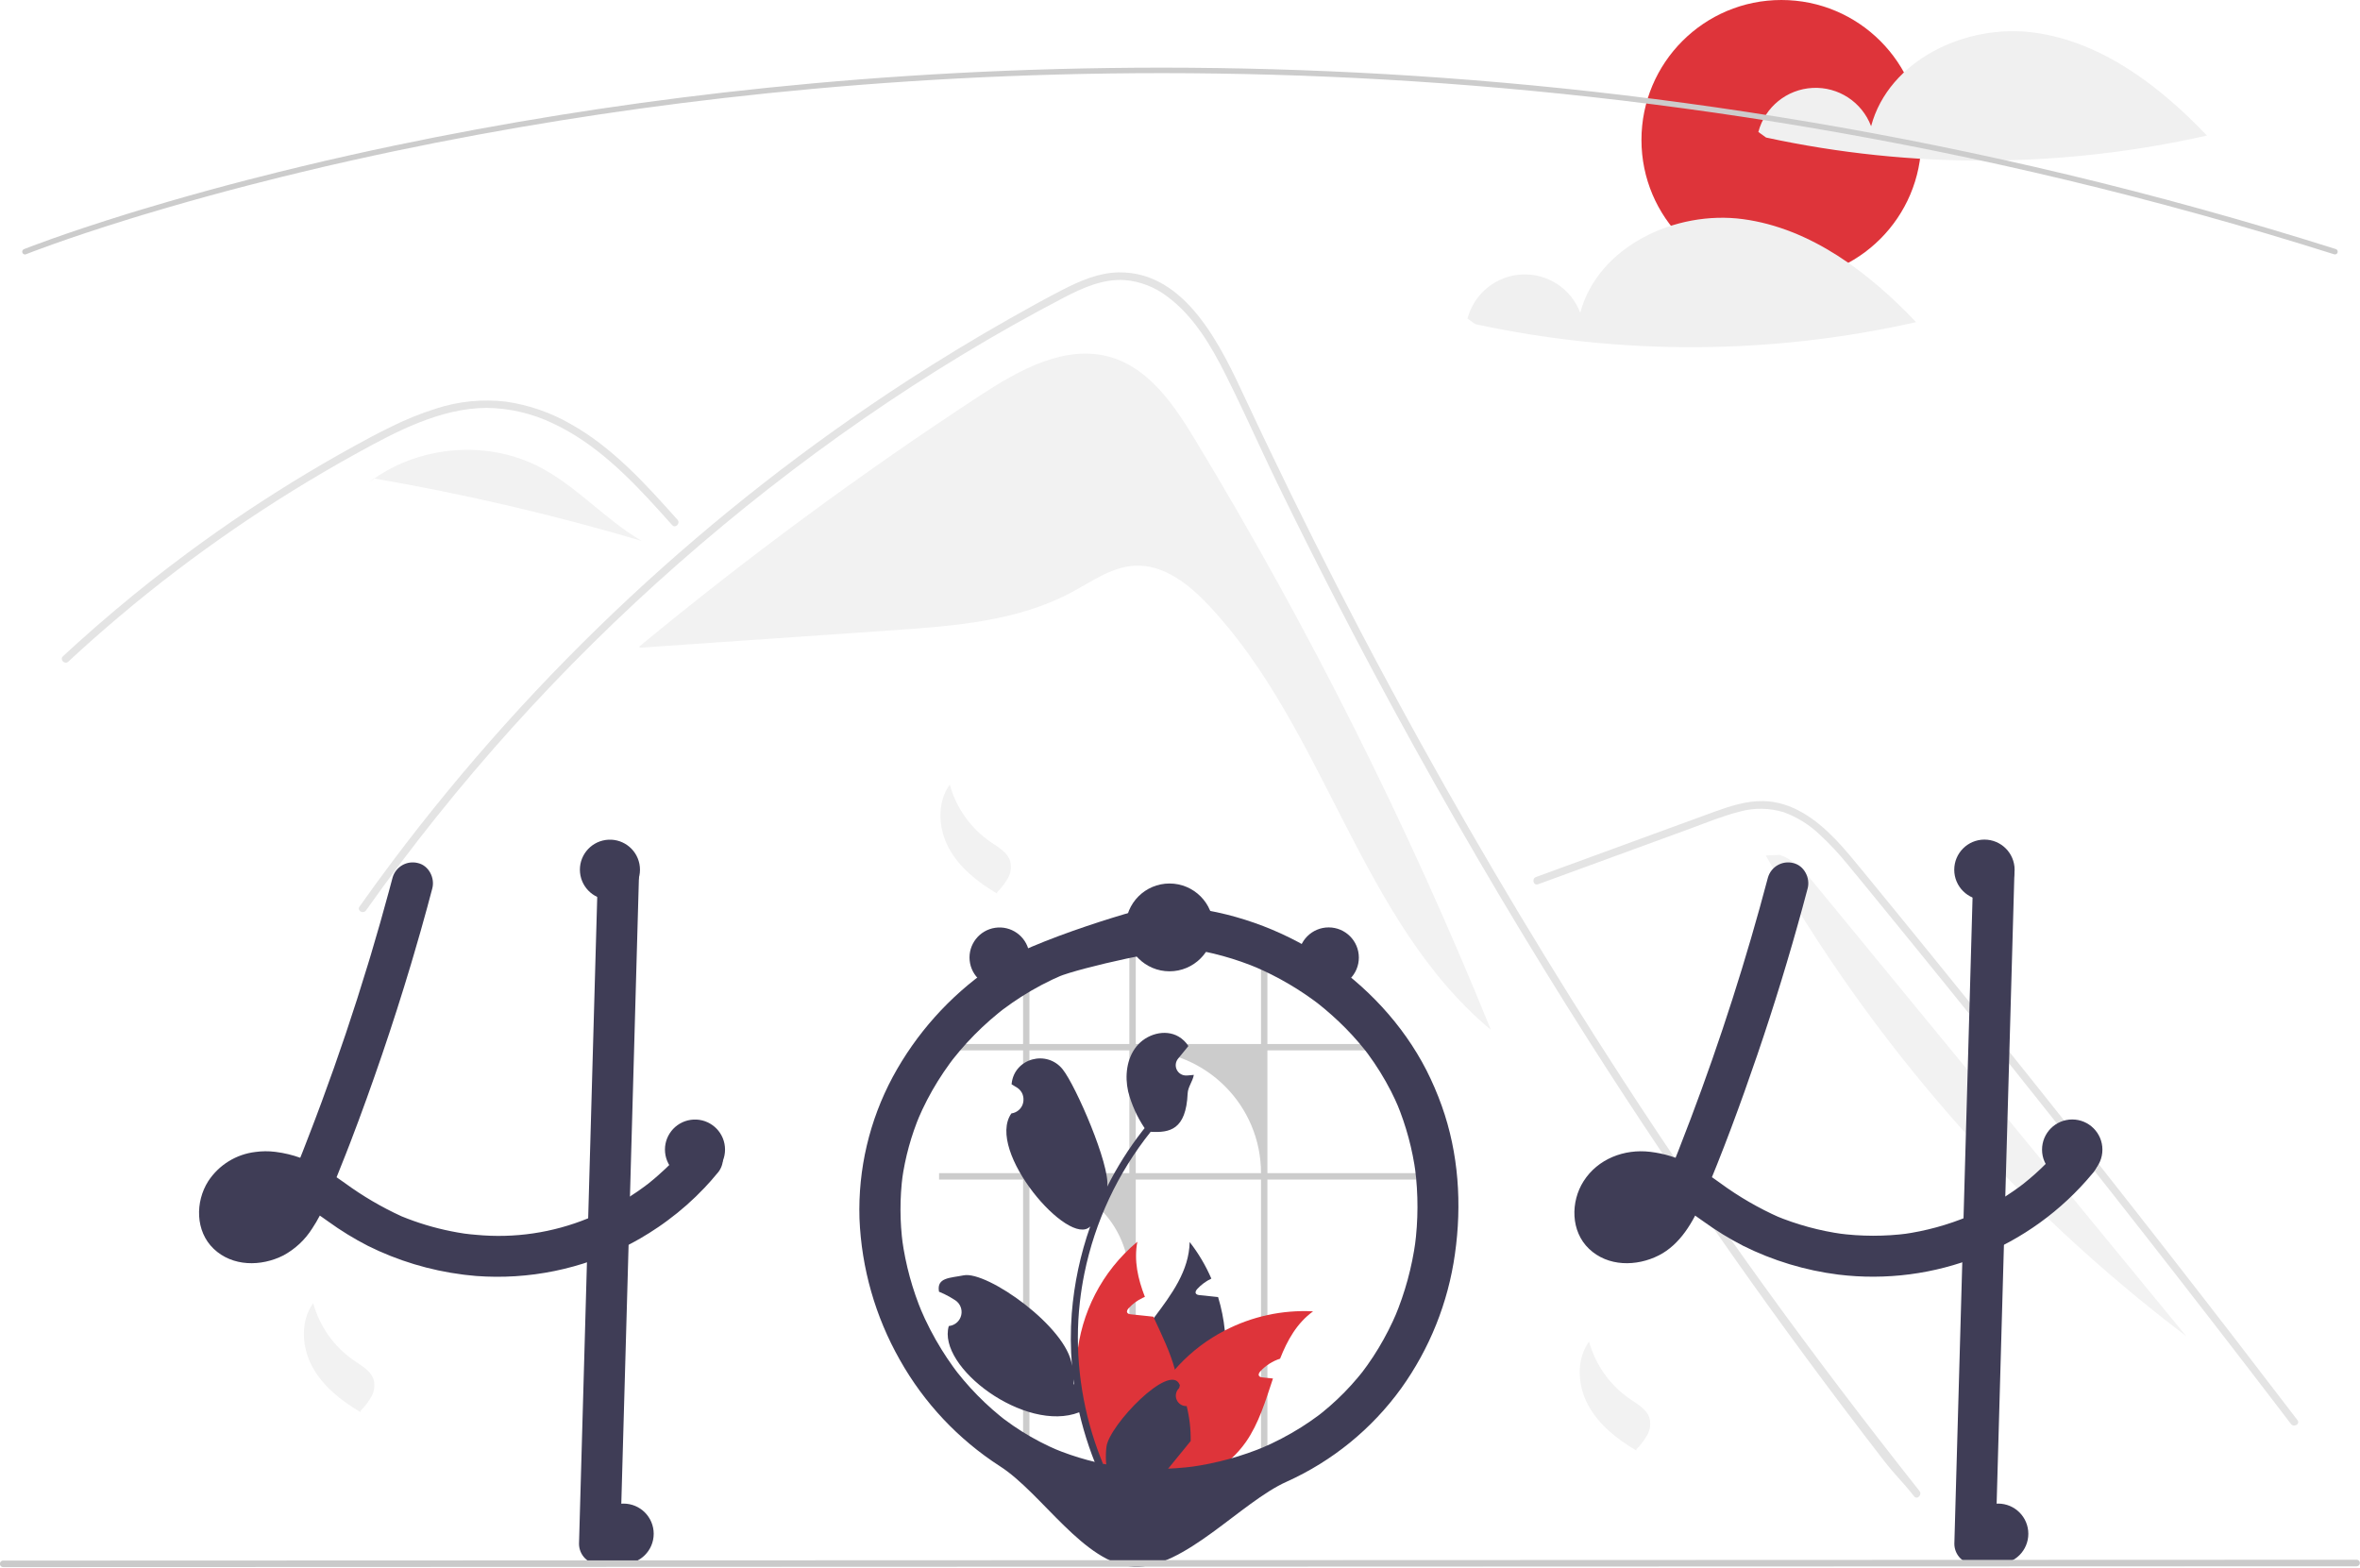
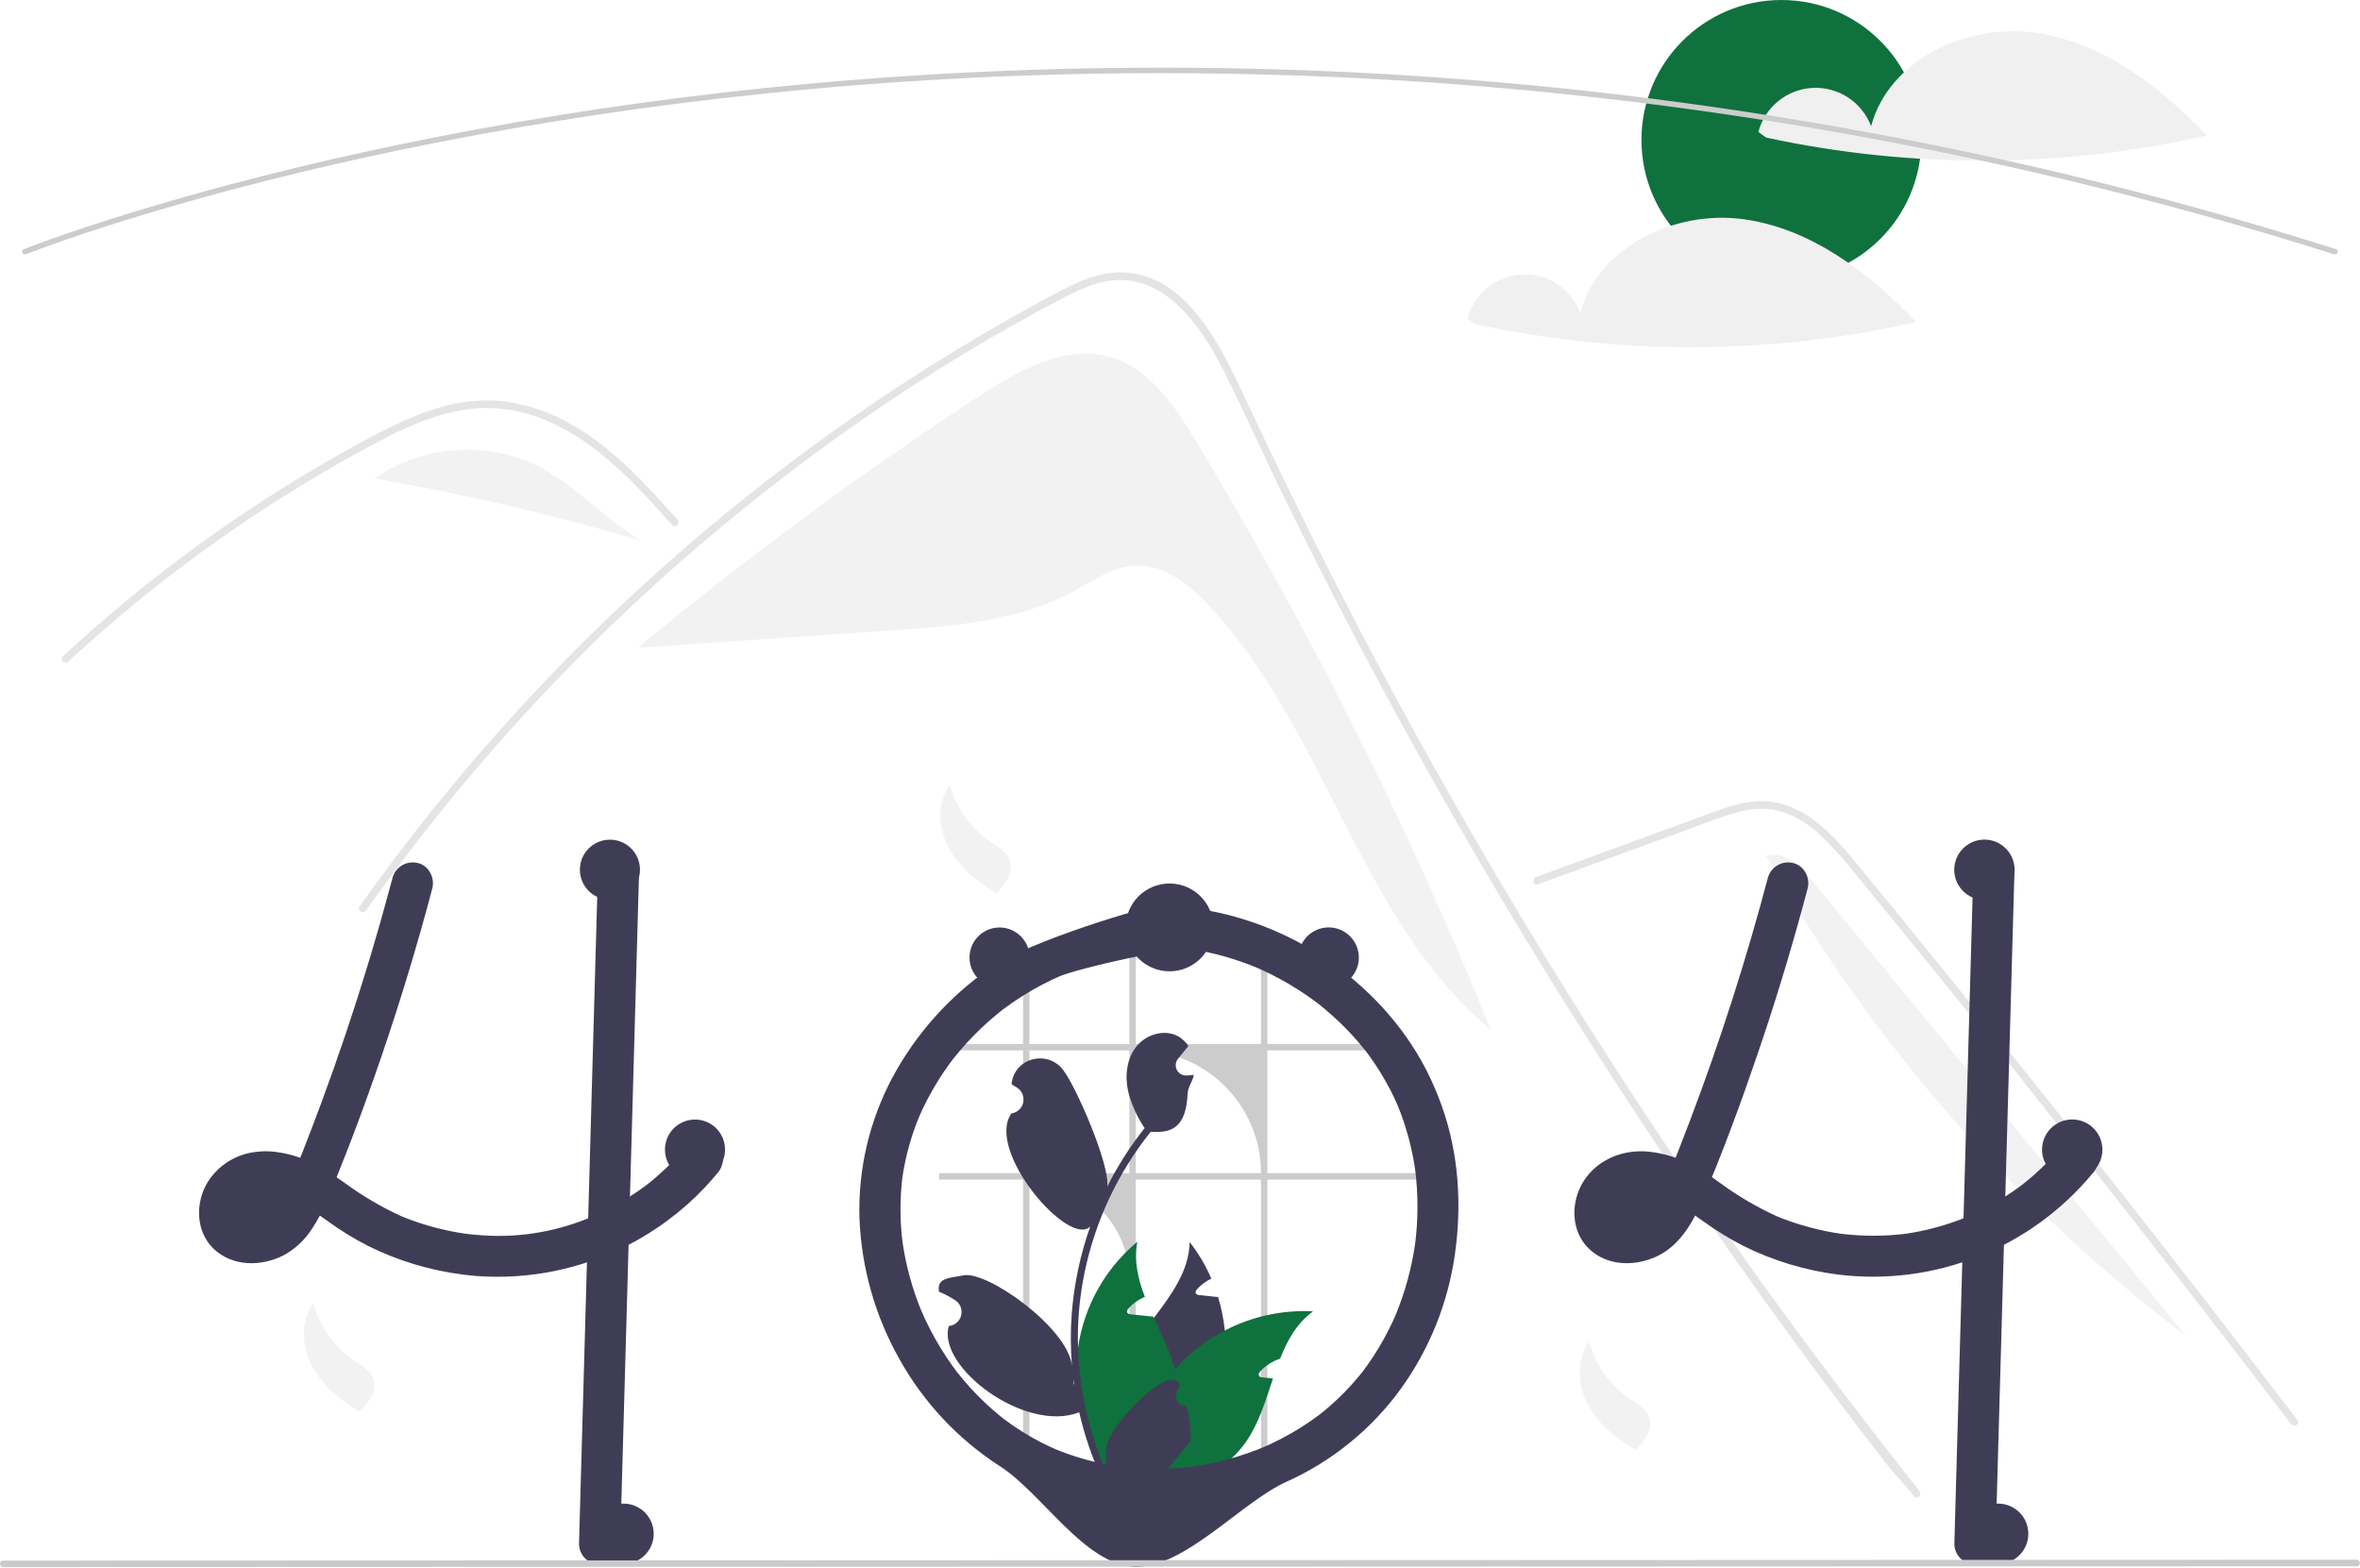
<svg xmlns="http://www.w3.org/2000/svg" data-name="Layer 1" width="860.131" height="571.148" viewBox="0 0 860.131 571.148">
  <path d="M605.67,324.953c-7.669-12.684-16.757-26.228-30.99-30.37-16.482-4.796-33.413,4.732-47.775,14.135a1392.157,1392.157,0,0,0-123.893,91.283l.043.492q46.226-3.188,92.451-6.376c22.265-1.535,45.296-3.283,64.972-13.816,7.467-3.997,14.745-9.336,23.206-9.708,10.512-.462,19.677,6.879,26.88,14.549,42.607,45.371,54.937,114.754,102.738,154.616A1516.995,1516.995,0,0,0,605.67,324.953Z" transform="translate(-169.9343 -164.426)" fill="#f2f2f2" />
  <path d="M867.571,709.781c-4.712-5.95-6.637-7.343-11.285-13.348q-56.764-73.416-106.708-151.792-33.924-53.23-64.483-108.504-14.549-26.278-28.3-52.969-10.67-20.695-20.865-41.638c-1.944-3.988-3.832-7.994-5.711-12.009-4.428-9.442-8.773-18.93-13.439-28.244-5.317-10.616-11.789-21.745-21.553-28.877a29.405,29.405,0,0,0-15.319-5.895c-7.948-.513-15.282,2.769-22.176,6.353-50.439,26.301-97.659,59.276-140.37,96.798A730.778,730.778,0,0,0,303.322,496.247c-1.008,1.439-3.392.064-2.374-1.384q6.009-8.498,12.257-16.813A734.817,734.817,0,0,1,500.805,303.064q18.248-11.826,37.183-22.542c6.362-3.603,12.752-7.16,19.251-10.497,6.371-3.273,13.137-6.215,20.416-6.325,24.77-.385,37.595,27.667,46.405,46.542q4.153,8.911,8.406,17.766,16.075,33.621,33.387,66.628,10.685,20.379,21.837,40.52,34.707,62.718,73.779,122.897c34.506,53.143,68.737,100.089,108.046,149.785C870.596,709.213,868.662,711.175,867.571,709.781Z" transform="translate(-169.9343 -164.426)" fill="#e4e4e4" />
  <path d="M414.916,355.804c-1.439-1.604-2.869-3.209-4.318-4.813-11.422-12.633-23.679-25.118-39.364-32.361a57.11,57.11,0,0,0-23.927-5.546c-8.562.028-16.932,2.273-24.843,5.418-3.74,1.494-7.398,3.19-11.001,4.996-4.116,2.072-8.159,4.281-12.183,6.509q-11.331,6.27-22.368,13.091-21.961,13.572-42.546,29.216-10.671,8.113-20.902,16.758-9.516,8.031-18.646,16.492c-1.302,1.201-3.245-.743-1.944-1.943,1.604-1.494,3.227-2.979,4.85-4.446q6.875-6.215,13.971-12.193,12.939-10.918,26.549-20.993,21.163-15.676,43.783-29.225,11.304-6.765,22.918-12.963c2.338-1.247,4.703-2.466,7.096-3.621a113.116,113.116,0,0,1,16.868-6.866,60.006,60.006,0,0,1,25.476-2.503,66.327,66.327,0,0,1,23.505,8.131c15.401,8.608,27.346,21.919,38.97,34.909C418.033,355.171,416.099,357.124,414.916,355.804Z" transform="translate(-169.9343 -164.426)" fill="#e4e4e4" />
  <path d="M730.477,486.711l36.905-13.498,18.323-6.702c5.968-2.183,11.921-4.667,18.09-6.23a28.539,28.539,0,0,1,16.374.209,37.738,37.738,0,0,1,12.771,7.917,103.64,103.64,0,0,1,10.475,11.186c3.989,4.794,7.92,9.639,11.868,14.467q24.441,29.891,48.563,60.041,24.121,30.15,47.92,60.556,23.857,30.48,47.385,61.216,2.882,3.765,5.76,7.534c1.06,1.388,3.449.02,2.375-1.388Q983.582,650.974,959.549,620.184q-24.092-30.864-48.516-61.466-24.424-30.601-49.179-60.937-6.167-7.558-12.354-15.099c-3.48-4.241-6.92-8.527-10.736-12.474-7.005-7.245-15.758-13.648-26.234-13.822-6.16-.102-12.121,1.852-17.844,3.923-6.17,2.232-12.325,4.506-18.486,6.759l-37.163,13.592-9.291,3.398c-1.649.603-.937,3.262.731,2.652Z" transform="translate(-169.9343 -164.426)" fill="#e4e4e4" />
  <path d="M366.377,334.526c-18.754-9.639-42.771-7.751-60.005,4.291a855.847,855.847,0,0,1,97.371,22.726C390.46,353.759,380.07,341.563,366.377,334.526Z" transform="translate(-169.9343 -164.426)" fill="#f2f2f2" />
  <path d="M306.188,338.784l-3.61,2.935c1.221-1.027,2.491-1.99,3.795-2.901C306.311,338.807,306.249,338.795,306.188,338.784Z" transform="translate(-169.9343 -164.426)" fill="#f2f2f2" />
  <path d="M831.549,486.846c-3.633-4.422-7.56-9.052-12.994-10.848l-5.073.2A575.436,575.436,0,0,0,966.749,651.418Q899.149,569.132,831.549,486.846Z" transform="translate(-169.9343 -164.426)" fill="#f2f2f2" />
  <path d="M516.084,450.367A37.481,37.481,0,0,0,531.015,471.325c2.82,1.92,6.157,3.762,7.122,7.035a8.379,8.379,0,0,1-.874,6.15,24.884,24.884,0,0,1-3.861,5.041l-.137.512c-6.998-4.147-13.656-9.393-17.522-16.551s-4.406-16.539.341-23.145" transform="translate(-169.9343 -164.426)" fill="#f2f2f2" />
  <path d="M749.084,653.367A37.481,37.481,0,0,0,764.015,674.325c2.82,1.92,6.157,3.762,7.122,7.035a8.379,8.379,0,0,1-.874,6.15,24.884,24.884,0,0,1-3.861,5.041l-.137.512c-6.998-4.147-13.656-9.393-17.522-16.551s-4.406-16.539.341-23.145" transform="translate(-169.9343 -164.426)" fill="#f2f2f2" />
  <path d="M284.084,639.367A37.481,37.481,0,0,0,299.015,660.325c2.82,1.92,6.157,3.762,7.122,7.035a8.379,8.379,0,0,1-.874,6.15,24.884,24.884,0,0,1-3.861,5.041l-.137.512c-6.998-4.147-13.656-9.393-17.522-16.551s-4.406-16.539.341-23.145" transform="translate(-169.9343 -164.426)" fill="#f2f2f2" />
-   <circle cx="649.249" cy="51" r="51" fill="#de343a" />
+   <circle cx="649.249" cy="51" r="51" fill="#0f713e" />
  <path d="M911.219,176.296c-24.717-3.341-52.935,10.019-59.341,34.124a21.597,21.597,0,0,0-41.094,2.109l2.83,2.027a372.275,372.275,0,0,0,160.659-.726C957.079,195.76,935.935,179.637,911.219,176.296Z" transform="translate(-169.9343 -164.426)" fill="#f0f0f0" />
  <path d="M805.219,244.296c-24.717-3.341-52.935,10.019-59.341,34.124a21.597,21.597,0,0,0-41.094,2.109l2.83,2.027a372.275,372.275,0,0,0,160.659-.726C851.079,263.76,829.935,247.637,805.219,244.296Z" transform="translate(-169.9343 -164.426)" fill="#f0f0f0" />
  <path d="M1020.946,257.154a.982.982,0,0,1-.302-.047C756.237,173.489,523.199,184.424,374.264,208.321c-20.269,3.251-40.591,7.006-60.404,11.161-5.058,1.06-10.306,2.195-15.597,3.378-6.319,1.407-12.554,2.856-18.532,4.306q-3.873.917-7.595,1.849c-3.758.928-7.572,1.895-11.66,2.957-4.568,1.178-9.209,2.413-13.797,3.672a.442.442,0,0,1-.051.015l0.0.001c-5.183,1.415-10.338,2.871-15.323,4.325-2.698.779-5.304,1.548-7.799,2.307-.279.077-.526.151-.776.228l-.536.163c-.311.095-.617.188-.924.275l-.02.006 0.0.001-.812.252c-.968.293-1.912.579-2.841.864-24.545,7.566-38.038,12.949-38.171,13.002a1,1,0,1,1-.744-1.856c.134-.053,13.693-5.463,38.328-13.058.932-.286,1.879-.572,2.85-.866l.754-.234c.026-.01.052-.018.078-.025.305-.087.61-.18.919-.273l.537-.163c.268-.081.531-.161.801-.235,2.479-.754,5.093-1.524,7.798-2.307,4.987-1.455,10.147-2.911,15.334-4.328.016-.006.033-.01.049-.015v-.001c4.604-1.263,9.263-2.503,13.845-3.685,4.094-1.063,7.915-2.032,11.68-2.962q3.738-.93,7.609-1.853c5.985-1.451,12.233-2.902,18.563-4.312,5.299-1.184,10.556-2.322,15.622-3.383,19.843-4.162,40.198-7.923,60.497-11.179C523.096,182.415,756.467,171.463,1021.246,255.201a1.0 1,0,0,1-.301,1.953Z" transform="translate(-169.9343 -164.426)" fill="#ccc" />
  <path d="M432.923,584.266a6.729,6.729,0,0,0-1.7-2.67,6.43,6.43,0,0,0-.92-.71c-2.61-1.74-6.51-2.13-8.99,0a5.81,5.81,0,0,0-.69.71q-1.11,1.365-2.28,2.67c-1.28,1.46-2.59,2.87-3.96,4.24-.39.38-.78.77-1.18,1.15-.23.23-.46.45-.69.67-.88.84-1.78,1.65-2.69,2.45-.48.43-.96.85-1.45,1.26-.73.61-1.46,1.22-2.2,1.81-.07.05-.14.1-.21.16-.02.01-.03.03-.05.04-.01,0-.02,0-.03.02a.179.179,0,0,0-.07.05c-.22.15-.37.25-.48.34.04-.02.08-.05.12-.07-.18.14-.37.28-.55.42-1.75,1.29-3.54,2.53-5.37,3.69a99.21,99.21,0,0,1-14.22,7.55c-.33.13-.67.27-1.01.4a85.97,85.97,0,0,1-40.85,6.02q-2.13-.165-4.26-.45c-1.64-.24-3.27-.53-4.89-.86a97.932,97.932,0,0,1-18.02-5.44,118.652,118.652,0,0,1-20.66-12.12c-1-.71-2.01-1.42-3.02-2.11,1.15-2.82,2.28-5.64,3.38-8.48.55-1.37,1.08-2.74,1.6-4.12,4.09-10.63,7.93-21.36,11.61-32.13q5.58-16.365,10.53-32.92.51-1.68.99-3.36,2.595-8.745,4.98-17.53c.15-.57.31-1.13.45-1.7q.69-2.52,1.35-5.04c1-3.79-1.26-8.32-5.24-9.23a7.634,7.634,0,0,0-9.22,5.24c-.43,1.62-.86,3.23-1.3,4.85q-3.165,11.745-6.66,23.41-.51,1.68-1.02,3.36-7.71,25.41-16.93,50.31-1.11,3.015-2.25,6.01c-.37.98-.74,1.96-1.12,2.94-.73,1.93-1.48,3.86-2.23,5.79-.43,1.13-.87,2.26-1.31,3.38-.29.71-.57,1.42-.85,2.12a41.809,41.809,0,0,0-8.81-2.12l-.48-.06a27.397,27.397,0,0,0-7.01.06,23.914,23.914,0,0,0-17.24,10.66c-4.77,7.51-4.71,18.25,1.98,24.63,6.89,6.57,17.32,6.52,25.43,2.41a28.351,28.351,0,0,0,10.52-9.86,50.569,50.569,0,0,0,2.74-4.65c.21.14.42.28.63.43.8.56,1.6,1.13,2.39,1.69a111.738,111.738,0,0,0,14.51,8.91,108.359,108.359,0,0,0,34.62,10.47c.27.03.53.07.8.1,1.33.17,2.67.3,4.01.41a103.782,103.782,0,0,0,55.58-11.36q2.175-1.125,4.31-2.36,3.315-1.92,6.48-4.08c1.15-.78,2.27-1.57,3.38-2.4a101.042,101.042,0,0,0,13.51-11.95q2.355-2.475,4.51-5.11a8.061,8.061,0,0,0,2.2-5.3A7.564,7.564,0,0,0,432.923,584.266Zm-165.59,23.82c.21-.15.42-.31.62-.47C267.893,607.766,267.603,607.936,267.333,608.086Zm3.21-3.23c-.23.26-.44.52-.67.78a23.366,23.366,0,0,1-2.25,2.2c-.11.1-.23.2-.35.29a.01.01,0,0,0-.01.01,3.804,3.804,0,0,0-.42.22q-.645.39-1.32.72a17.005,17.005,0,0,1-2.71.75,16.799,16.799,0,0,1-2.13.02h-.02a14.823,14.823,0,0,1-1.45-.4c-.24-.12-.47-.26-.7-.4-.09-.08-.17-.16-.22-.21a2.44,2.44,0,0,1-.27-.29.01.01,0,0,0-.01-.01c-.11-.2-.23-.4-.34-.6a.031.031,0,0,1-.01-.02c-.08-.25-.15-.51-.21-.77a12.511,12.511,0,0,1,.01-1.37,13.467,13.467,0,0,1,.54-1.88,11.068,11.068,0,0,1,.69-1.26c.02-.04.12-.2.23-.38.01-.01.01-.01.01-.02.15-.17.3-.35.46-.51.27-.3.56-.56.85-.83a18.022,18.022,0,0,1,1.75-1.01,19.481,19.481,0,0,1,2.93-.79,24.989,24.989,0,0,1,4.41.04,30.301,30.301,0,0,1,4.1,1.01,36.945,36.945,0,0,1-2.77,4.54C270.623,604.746,270.583,604.806,270.543,604.856Zm-11.12-3.29a2.18,2.18,0,0,1-.31.39A1.409,1.409,0,0,1,259.423,601.566Z" transform="translate(-169.9343 -164.426)" fill="#3f3d56" />
  <path d="M402.863,482.136q-.135,4.71-.27,9.42-.285,10.455-.59,20.92-.315,11.775-.66,23.54-.165,6.075-.34,12.15-.465,16.365-.92,32.72c-.03,1.13-.07,2.25-.1,3.38q-.225,8.115-.45,16.23-.255,8.805-.5,17.61-.18,6.6-.37,13.21-1.35,47.895-2.7,95.79a7.648,7.648,0,0,1-7.5,7.5,7.561,7.561,0,0,1-7.5-7.5q.75-26.94,1.52-53.88.675-24.36,1.37-48.72.225-8.025.45-16.06.345-12.09.68-24.18c.03-1.13.07-2.25.1-3.38.02-.99.05-1.97.08-2.96q.66-23.475,1.32-46.96.27-9.24.52-18.49.3-10.545.6-21.08c.09-3.09.17-6.17.26-9.26a7.648,7.648,0,0,1,7.5-7.5A7.561,7.561,0,0,1,402.863,482.136Z" transform="translate(-169.9343 -164.426)" fill="#3f3d56" />
  <path d="M814.291,484.217a893.238,893.238,0,0,1-28.161,87.941c-3.007,7.946-6.083,15.877-9.371,23.712l.756-1.792a54.583,54.583,0,0,1-5.59,10.612q-.229.321-.467.636,1.166-1.49.443-.589c-.254.301-.505.602-.768.895a23.664,23.664,0,0,1-2.249,2.203q-.301.258-.612.504l.938-.729c-.109.257-.873.597-1.111.743a18.254,18.254,0,0,1-2.405,1.219l1.792-.756a19.086,19.086,0,0,1-4.231,1.161l1.994-.268a17.021,17.021,0,0,1-4.298.046l1.994.268a14.002,14.002,0,0,1-3.405-.917l1.792.756a12.012,12.012,0,0,1-1.679-.896c-.271-.177-1.105-.809-.015.025,1.133.866.146.074-.088-.156-.194-.192-.37-.4-.56-.595-.882-.905.996,1.557.397.499a18.182,18.182,0,0,1-.878-1.637l.756,1.792a11.925,11.925,0,0,1-.728-2.651l.268,1.994a13.651,13.651,0,0,1-.003-3.405l-.268,1.994a15.964,15.964,0,0,1,.995-3.68l-.756,1.792a16.729,16.729,0,0,1,1.178-2.298,6.729,6.729,0,0,1,.729-1.071c.049.016-1.269,1.513-.569.757.183-.198.354-.406.539-.602.296-.314.614-.601.926-.898,1.045-.994-1.462.966-.257.179a19.049,19.049,0,0,1,2.749-1.499l-1.792.756a20.311,20.311,0,0,1,4.995-1.34l-1.994.268a25.628,25.628,0,0,1,6.461.076l-1.994-.268a33.211,33.211,0,0,1,7.892,2.22l-1.792-.756c5.39,2.314,10.163,5.749,14.928,9.118a111.95,111.95,0,0,0,14.506,8.906,108.388,108.388,0,0,0,34.622,10.474,103.933,103.933,0,0,0,92.586-36.752,8.078,8.078,0,0,0,2.197-5.303,7.632,7.632,0,0,0-2.197-5.303c-2.752-2.526-7.949-3.239-10.607,0a95.636,95.636,0,0,1-8.107,8.727q-2.017,1.914-4.142,3.71-1.214,1.026-2.461,2.011c-.393.311-1.619,1.138.263-.197-.431.306-.845.64-1.271.955a99.269,99.269,0,0,1-20.332,11.565l1.792-.756a96.836,96.836,0,0,1-24.171,6.622l1.994-.268a97.643,97.643,0,0,1-25.754-.038l1.994.268a99.8,99.8,0,0,1-24.857-6.77l1.792.756a116.025,116.025,0,0,1-21.736-12.591,86.877,86.877,0,0,0-11.113-6.994,42.824,42.824,0,0,0-14.438-4.389c-9.439-1.111-19.057,2.566-24.246,10.72-4.776,7.505-4.714,18.244,1.974,24.625,6.888,6.572,17.318,6.517,25.436,2.406,7.817-3.959,12.513-12.185,15.815-19.942,7.431-17.455,14.01-35.314,20.14-53.263q9.097-26.637,16.499-53.813.917-3.366,1.807-6.739c1.001-3.789-1.261-8.32-5.238-9.226a7.633,7.633,0,0,0-9.226,5.238Z" transform="translate(-169.9343 -164.426)" fill="#3f3d56" />
  <path d="M889.124,482.136l-2.7,95.793-2.685,95.294-1.518,53.884a7.565,7.565,0,0,0,7.5,7.5,7.649,7.649,0,0,0,7.5-7.5l2.7-95.793,2.685-95.294,1.518-53.884a7.565,7.565,0,0,0-7.5-7.5,7.649,7.649,0,0,0-7.5,7.5Z" transform="translate(-169.9343 -164.426)" fill="#3f3d56" />
  <path d="M629.526,700.361h2.329V594.319h54.329v-2.323H631.855V547.252H673.81q-.923-1.173-1.899-2.317H631.855V515.382c-.77-.328-1.547-.645-2.329-.944V544.935h-45.652V507.07c-.782.036-1.553.09-2.329.155v37.71h-36.42V516.684c-.782.346-1.553.711-2.317,1.093V544.935h-30.616v2.317h30.616v44.744h-30.616v2.323h30.616V700.361h2.317V594.319a36.413,36.413,0,0,1,36.42,36.42v69.622h2.329V594.319h45.652Zm-84.401-108.365V547.252h36.42v44.744Zm38.749,0V547.252h.914a44.741,44.741,0,0,1,44.738,44.744Z" transform="translate(-169.9343 -164.426)" opacity="0.2" />
  <path d="M615.303,668.566a63.059,63.059,0,0,1-20.05,33.7c-.74.64-1.48,1.26-2.25,1.87q-2.805.255-5.57.52c-1.53.14-3.04.29-4.54.43l-.27.03-.19-1.64-.76-6.64a37.623,37.623,0,0,1-3.3-32.44c2.64-7.12,7.42-13.41,12.12-19.65,6.49-8.62,12.8-17.14,13.03-27.65a60.544,60.544,0,0,1,7.9,13.33,16.432,16.432,0,0,0-5.12,3.77c-.41.45-.82,1.08-.54,1.62.24.46.84.57,1.36.63,1.25.13,2.51.26,3.76.39,1,.11,2,.21,3,.32a63.99,63.99,0,0,1,2.45,12.18A61.189,61.189,0,0,1,615.303,668.566Z" transform="translate(-169.9343 -164.426)" fill="#3f3d56" />
-   <path d="M648.503,642.356c-5.9,4.29-9.35,10.46-12.03,17.26a16.628,16.628,0,0,0-7.17,4.58c-.41.45-.82,1.08-.54,1.62.24.46.84.57,1.36.63,1.25.13,2.51.26,3.76.39-2.68,8.04-5.14,16.36-9.88,23.15a36.989,36.989,0,0,1-12.03,10.91,38.492,38.492,0,0,1-4.02,1.99q-7.62.585-14.95,1.25-2.805.255-5.57.52c-1.53.14-3.04.29-4.54.43q-.015-.825,0-1.65a63.304,63.304,0,0,1,15.25-39.86c.45-.52.91-1.03,1.38-1.54a61.792,61.792,0,0,1,16.81-12.7A62.654,62.654,0,0,1,648.503,642.356Z" transform="translate(-169.9343 -164.426)" fill="#de343a" />
-   <path d="M589.163,699.526l-1.15,3.4-.58,1.73c-1.53.14-3.04.29-4.54.43l-.27.03c-1.66.17-3.31.34-4.96.51-.43-.5-.86-1.01-1.28-1.53a62.03,62.03,0,0,1,8.07-87.11c-1.32,6.91.22,13.53,2.75,20.1-.27.11-.53.22-.78.34a16.432,16.432,0,0,0-5.12,3.77c-.41.45-.82,1.08-.54,1.62.24.46.84.57,1.36.63,1.25.13,2.51.26,3.76.39,1,.11,2,.21,3,.32q.705.075,1.41.15c.07.15.13.29.2.44,2.85,6.18,5.92,12.39,7.65,18.83a43.666,43.666,0,0,1,1.02,4.91A37.604,37.604,0,0,1,589.163,699.526Z" transform="translate(-169.9343 -164.426)" fill="#de343a" />
+   <path d="M648.503,642.356c-5.9,4.29-9.35,10.46-12.03,17.26a16.628,16.628,0,0,0-7.17,4.58c-.41.45-.82,1.08-.54,1.62.24.46.84.57,1.36.63,1.25.13,2.51.26,3.76.39-2.68,8.04-5.14,16.36-9.88,23.15a36.989,36.989,0,0,1-12.03,10.91,38.492,38.492,0,0,1-4.02,1.99q-7.62.585-14.95,1.25-2.805.255-5.57.52c-1.53.14-3.04.29-4.54.43q-.015-.825,0-1.65a63.304,63.304,0,0,1,15.25-39.86c.45-.52.91-1.03,1.38-1.54a61.792,61.792,0,0,1,16.81-12.7A62.654,62.654,0,0,1,648.503,642.356Z" transform="translate(-169.9343 -164.426)" fill="#0f713e" />
+   <path d="M589.163,699.526l-1.15,3.4-.58,1.73c-1.53.14-3.04.29-4.54.43l-.27.03c-1.66.17-3.31.34-4.96.51-.43-.5-.86-1.01-1.28-1.53a62.03,62.03,0,0,1,8.07-87.11c-1.32,6.91.22,13.53,2.75,20.1-.27.11-.53.22-.78.34a16.432,16.432,0,0,0-5.12,3.77c-.41.45-.82,1.08-.54,1.62.24.46.84.57,1.36.63,1.25.13,2.51.26,3.76.39,1,.11,2,.21,3,.32q.705.075,1.41.15c.07.15.13.29.2.44,2.85,6.18,5.92,12.39,7.65,18.83a43.666,43.666,0,0,1,1.02,4.91A37.604,37.604,0,0,1,589.163,699.526Z" transform="translate(-169.9343 -164.426)" fill="#0f713e" />
  <path d="M689.821,554.487c-8.609-16.792-21.946-30.921-37.632-41.304a114.237,114.237,0,0,0-52.563-18.38q-3.69-.335-7.399-.393c-2.921-.044-46.866,12.632-61.587,22.982a114.295,114.295,0,0,0-35.333,39.527,102.5,102.5,0,0,0-12.126,51.633,113.564,113.564,0,0,0,14.703,51.476,110.475,110.475,0,0,0,36.444,38.746C549.667,708.561,565.074,734.51,583.183,735.426c18.246.923,39.054-23.555,55.695-30.987a104.425,104.425,0,0,0,41.726-34.005,110.25,110.25,0,0,0,19.599-48.948c2.574-18.083,1.374-36.733-4.801-54.016a111.86,111.86,0,0,0-5.58-12.983c-1.78-3.505-6.996-4.796-10.261-2.691a7.68,7.68,0,0,0-2.691,10.261q1.568,3.088,2.915,6.278l-.756-1.792a101.151,101.151,0,0,1,6.876,25.538l-.268-1.994a109.229,109.229,0,0,1-.066,28.683l.268-1.994a109.734,109.734,0,0,1-7.555,27.674l.756-1.792a104.212,104.212,0,0,1-6.672,13.098q-1.923,3.186-4.081,6.222c-.632.888-1.283,1.761-1.939,2.631-.856,1.136,1.167-1.483.282-.369-.151.19-.3.38-.452.569q-.681.852-1.382,1.688a93.613,93.613,0,0,1-10.176,10.384q-1.366,1.192-2.778,2.331c-.469.378-.932.773-1.421,1.125.019-.013,1.58-1.199.656-.511-.29.216-.579.436-.87.652q-2.91,2.156-5.974,4.092a103.485,103.485,0,0,1-14.756,7.713l1.792-.756a109.215,109.215,0,0,1-27.597,7.552l1.994-.268a108.154,108.154,0,0,1-28.589.051l1.994.268a99.835,99.835,0,0,1-25.095-6.784l1.792.756a93.643,93.643,0,0,1-13.416-6.991q-3.174-2-6.184-4.247c-.286-.214-.57-.43-.855-.645-.915-.691.658.51.67.518a19.169,19.169,0,0,1-1.535-1.225q-1.454-1.184-2.861-2.422a101.989,101.989,0,0,1-10.493-10.709q-1.213-1.434-2.374-2.911c-.335-.426-.947-1.29.404.529-.178-.239-.362-.474-.542-.712q-.647-.858-1.276-1.728-2.203-3.048-4.188-6.246a109.29,109.29,0,0,1-7.805-15.108l.756,1.792a106.588,106.588,0,0,1-7.34-26.837l.268,1.994a97.866,97.866,0,0,1-.048-25.636l-.268,1.994A94.673,94.673,0,0,1,505.276,570.55l-.756,1.792a101.557,101.557,0,0,1,7.195-13.856q2.066-3.323,4.378-6.485.525-.718,1.062-1.428c.324-.428,1.215-1.493-.305.388.149-.184.293-.374.439-.56q1.269-1.608,2.6-3.165A107.402,107.402,0,0,1,530.772,536.215q1.474-1.292,2.995-2.529.691-.562,1.391-1.113c.187-.147.376-.291.562-.439-1.997,1.59-.555.433-.102.093q3.134-2.348,6.435-4.461a103.644,103.644,0,0,1,15.387-8.108l-1.792.756c7.76-3.258,42.141-10.949,48.394-10.11l-1.994-.268A106.225,106.225,0,0,1,628.768,517.419l-1.792-.756a110.313,110.313,0,0,1,12.6,6.329q3.043,1.784,5.967,3.763,1.384.937,2.738,1.915.677.489,1.346.989c.248.185.494.373.741.558,1.039.779-1.431-1.128-.342-.267a110.843,110.843,0,0,1,10.368,9.253q2.401,2.445,4.637,5.045,1.147,1.334,2.246,2.708c.364.455,1.605,2.101.084.085.372.493.747.982,1.114,1.479a97.977,97.977,0,0,1,8.392,13.538c1.793,3.498,6.987,4.802,10.261,2.691A7.677,7.677,0,0,0,689.821,554.487Z" transform="translate(-169.9343 -164.426)" fill="#3f3d56" />
  <path d="M602.431,676.882a3.78,3.78,0,0,1-2.739-6.551c.095-.379.164-.651.259-1.03q-.051-.124-.103-.247c-3.48-8.298-25.685,14.833-26.645,22.632a30.029,30.029,0,0,0,.527,10.328A120.392,120.392,0,0,1,562.778,652.01a116.202,116.202,0,0,1,.721-12.963q.597-5.293,1.657-10.511a121.787,121.787,0,0,1,24.151-51.616c6.874.384,12.898-.663,13.48-13.985.103-2.37,1.861-4.422,2.248-6.756-.656.086-1.323.14-1.979.183-.204.011-.42.021-.624.032l-.077.003a3.745,3.745,0,0,1-3.076-6.101q.425-.523.851-1.046c.43-.538.871-1.065,1.302-1.603a1.865,1.865,0,0,0,.14-.161c.495-.613.99-1.216,1.485-1.829a10.829,10.829,0,0,0-3.55-3.432c-4.959-2.905-11.801-.893-15.384,3.593-3.593,4.486-4.271,10.779-3.023,16.384a43.398,43.398,0,0,0,6.003,13.383c-.269.344-.549.678-.818,1.022a122.574,122.574,0,0,0-12.794,20.268c1.016-7.939-11.412-36.608-16.218-42.681-5.773-7.294-17.611-4.111-18.628,5.136q-.015.134-.029.268,1.071.604,2.096,1.282a5.127,5.127,0,0,1-2.067,9.33l-.105.016c-9.556,13.644,21.077,49.155,28.745,41.181a125.11,125.11,0,0,0-6.734,31.693,118.664,118.664,0,0,0,.086,19.16l-.032-.226C558.902,648.154,529.674,627.514,521.139,629.233c-4.917.99-9.76.765-9.013,5.725q.018.119.036.237a34.442,34.442,0,0,1,3.862,1.861q1.071.604,2.096,1.282a5.127,5.127,0,0,1-2.067,9.33l-.105.016c-.075.011-.14.022-.215.032-4.35,14.966,27.907,39.12,47.518,31.435h.011a125.075,125.075,0,0,0,8.402,24.528H601.679c.108-.334.204-.678.301-1.011a34.102,34.102,0,0,1-8.305-.495c2.227-2.733,4.454-5.487,6.681-8.219a1.861,1.861,0,0,0,.14-.161c1.13-1.398,2.27-2.786,3.399-4.185l.001-.002a49.952,49.952,0,0,0-1.464-12.725Zm-34.371-67.613.016-.021-.016.043Zm-6.648,59.932-.258-.581c.011-.42.011-.839,0-1.269,0-.118-.021-.237-.021-.355.097.742.183,1.485.29,2.227Z" transform="translate(-169.9343 -164.426)" fill="#3f3d56" />
  <circle cx="95.249" cy="439" r="11" fill="#3f3d56" />
  <circle cx="227.249" cy="559" r="11" fill="#3f3d56" />
  <circle cx="728.249" cy="559" r="11" fill="#3f3d56" />
  <circle cx="755.249" cy="419" r="11" fill="#3f3d56" />
  <circle cx="723.249" cy="317" r="11" fill="#3f3d56" />
  <path d="M434.183,583.426a10.949,10.949,0,1,1-.21-2.16A10.992,10.992,0,0,1,434.183,583.426Z" transform="translate(-169.9343 -164.426)" fill="#3f3d56" />
  <circle cx="484.249" cy="349" r="11" fill="#3f3d56" />
  <path d="M545.183,513.426a10.949,10.949,0,1,1-.21-2.16A10.992,10.992,0,0,1,545.183,513.426Z" transform="translate(-169.9343 -164.426)" fill="#3f3d56" />
  <path d="M403.183,481.426a10.949,10.949,0,1,1-.21-2.16A10.992,10.992,0,0,1,403.183,481.426Z" transform="translate(-169.9343 -164.426)" fill="#3f3d56" />
  <circle cx="599.249" cy="443" r="11" fill="#3f3d56" />
  <circle cx="426.249" cy="338" r="16" fill="#3f3d56" />
  <path d="M1028.875,735.267l-857.75.307a1.191,1.191,0,1,1,0-2.381l857.75-.307a1.191,1.191,0,0,1,0,2.381Z" transform="translate(-169.9343 -164.426)" fill="#cacaca" />
</svg>
